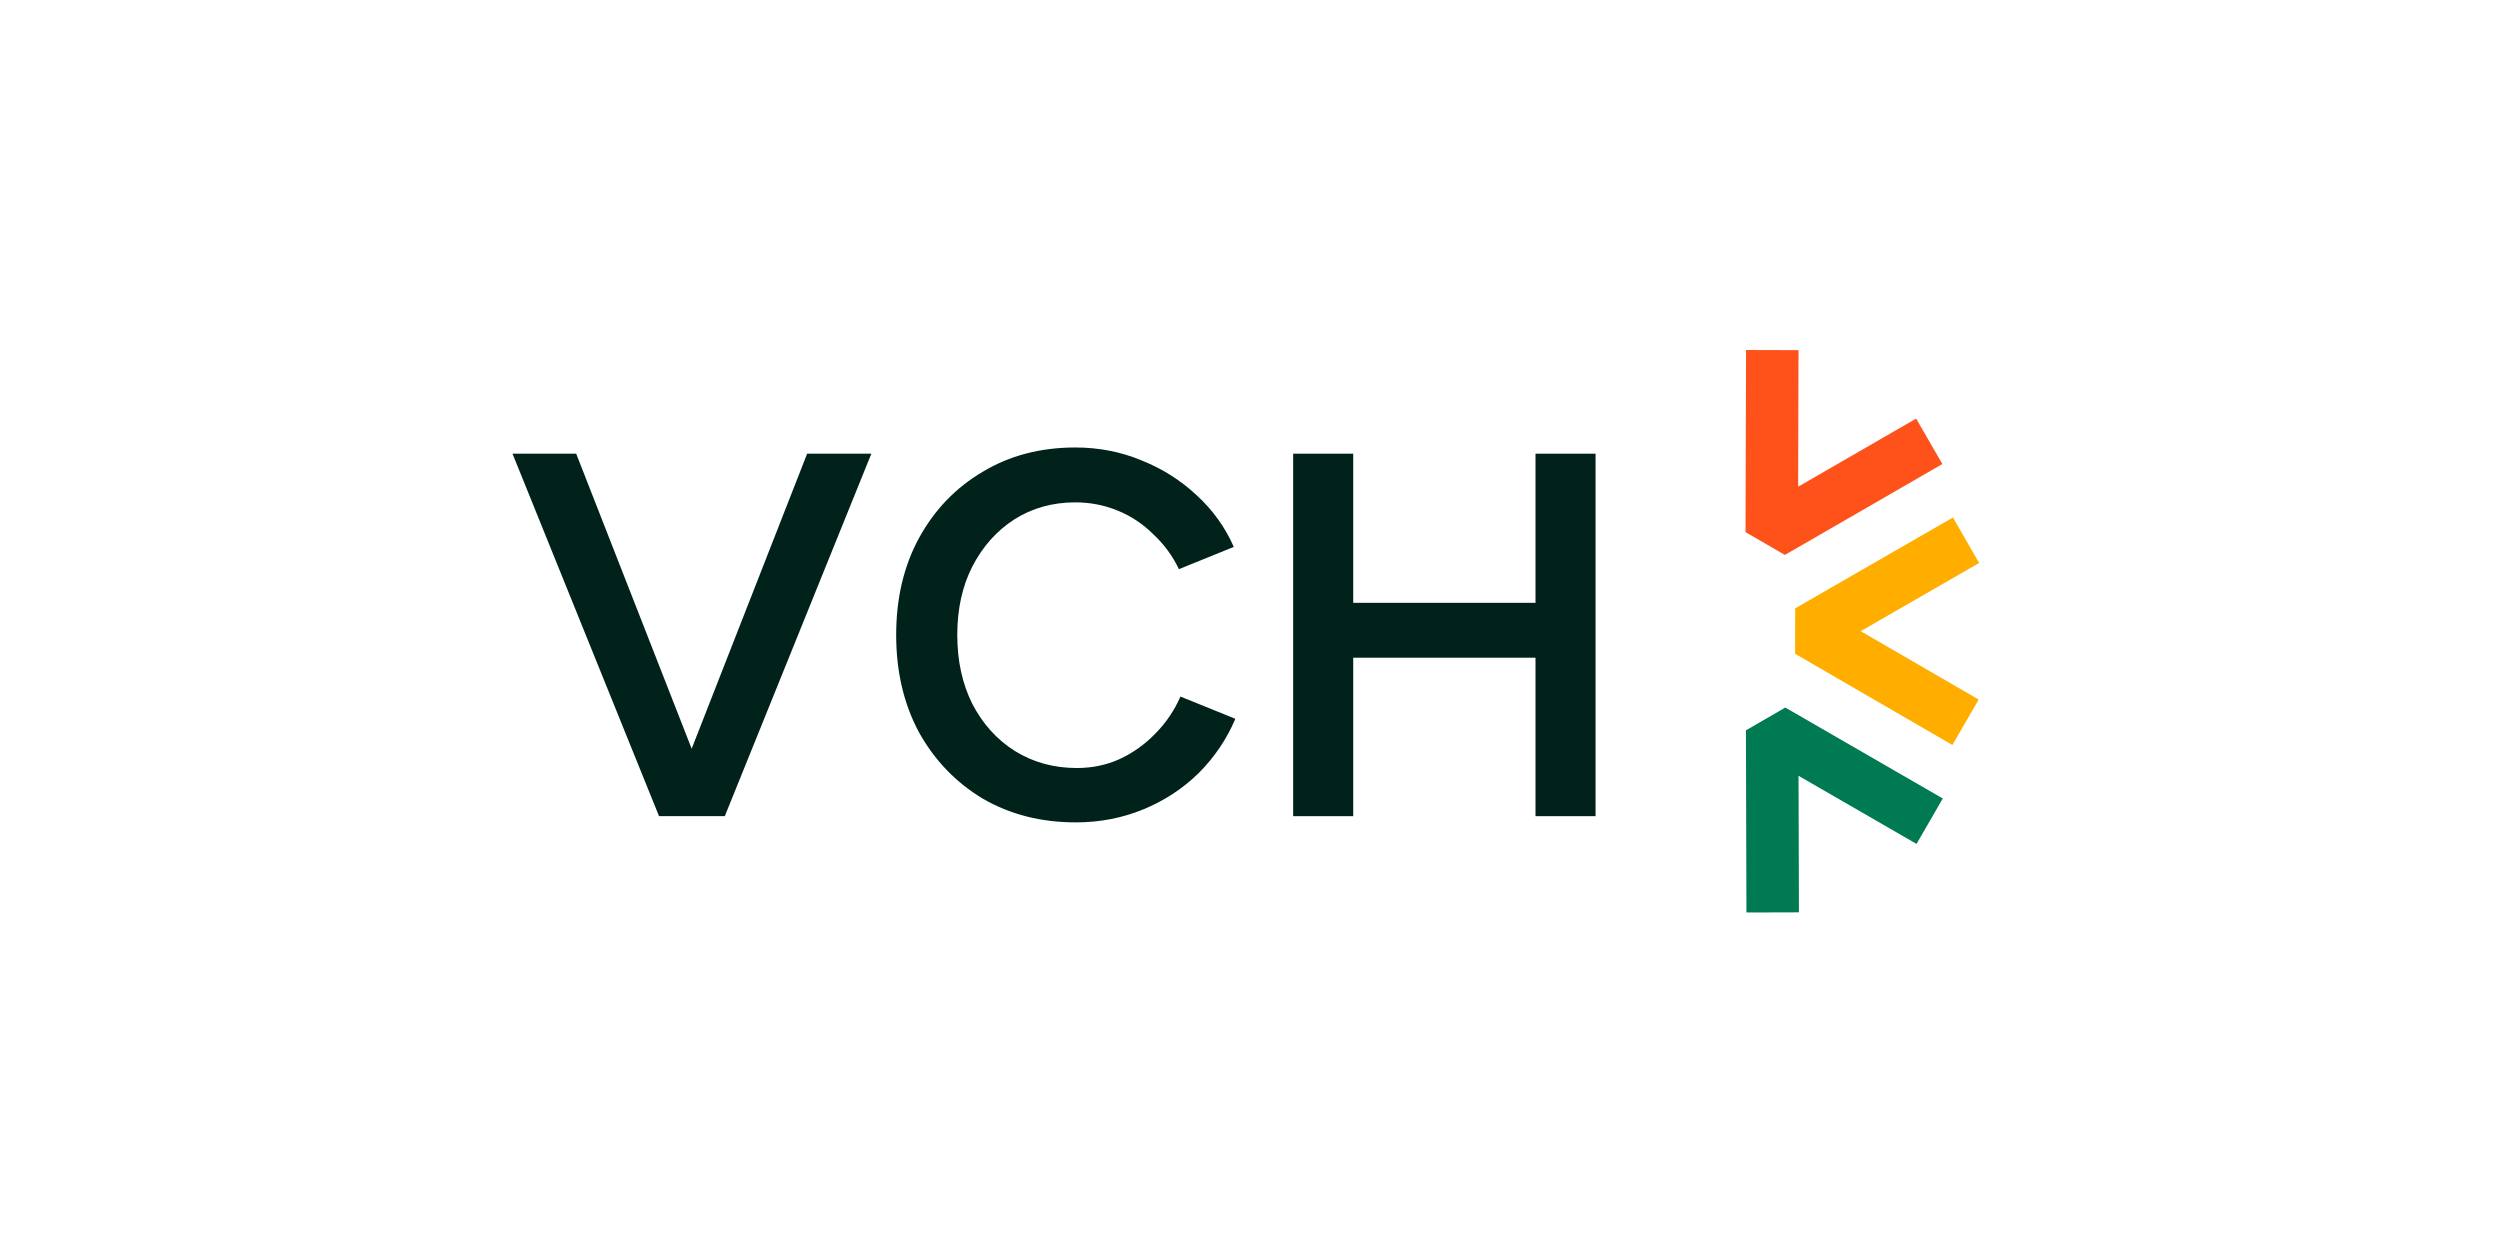
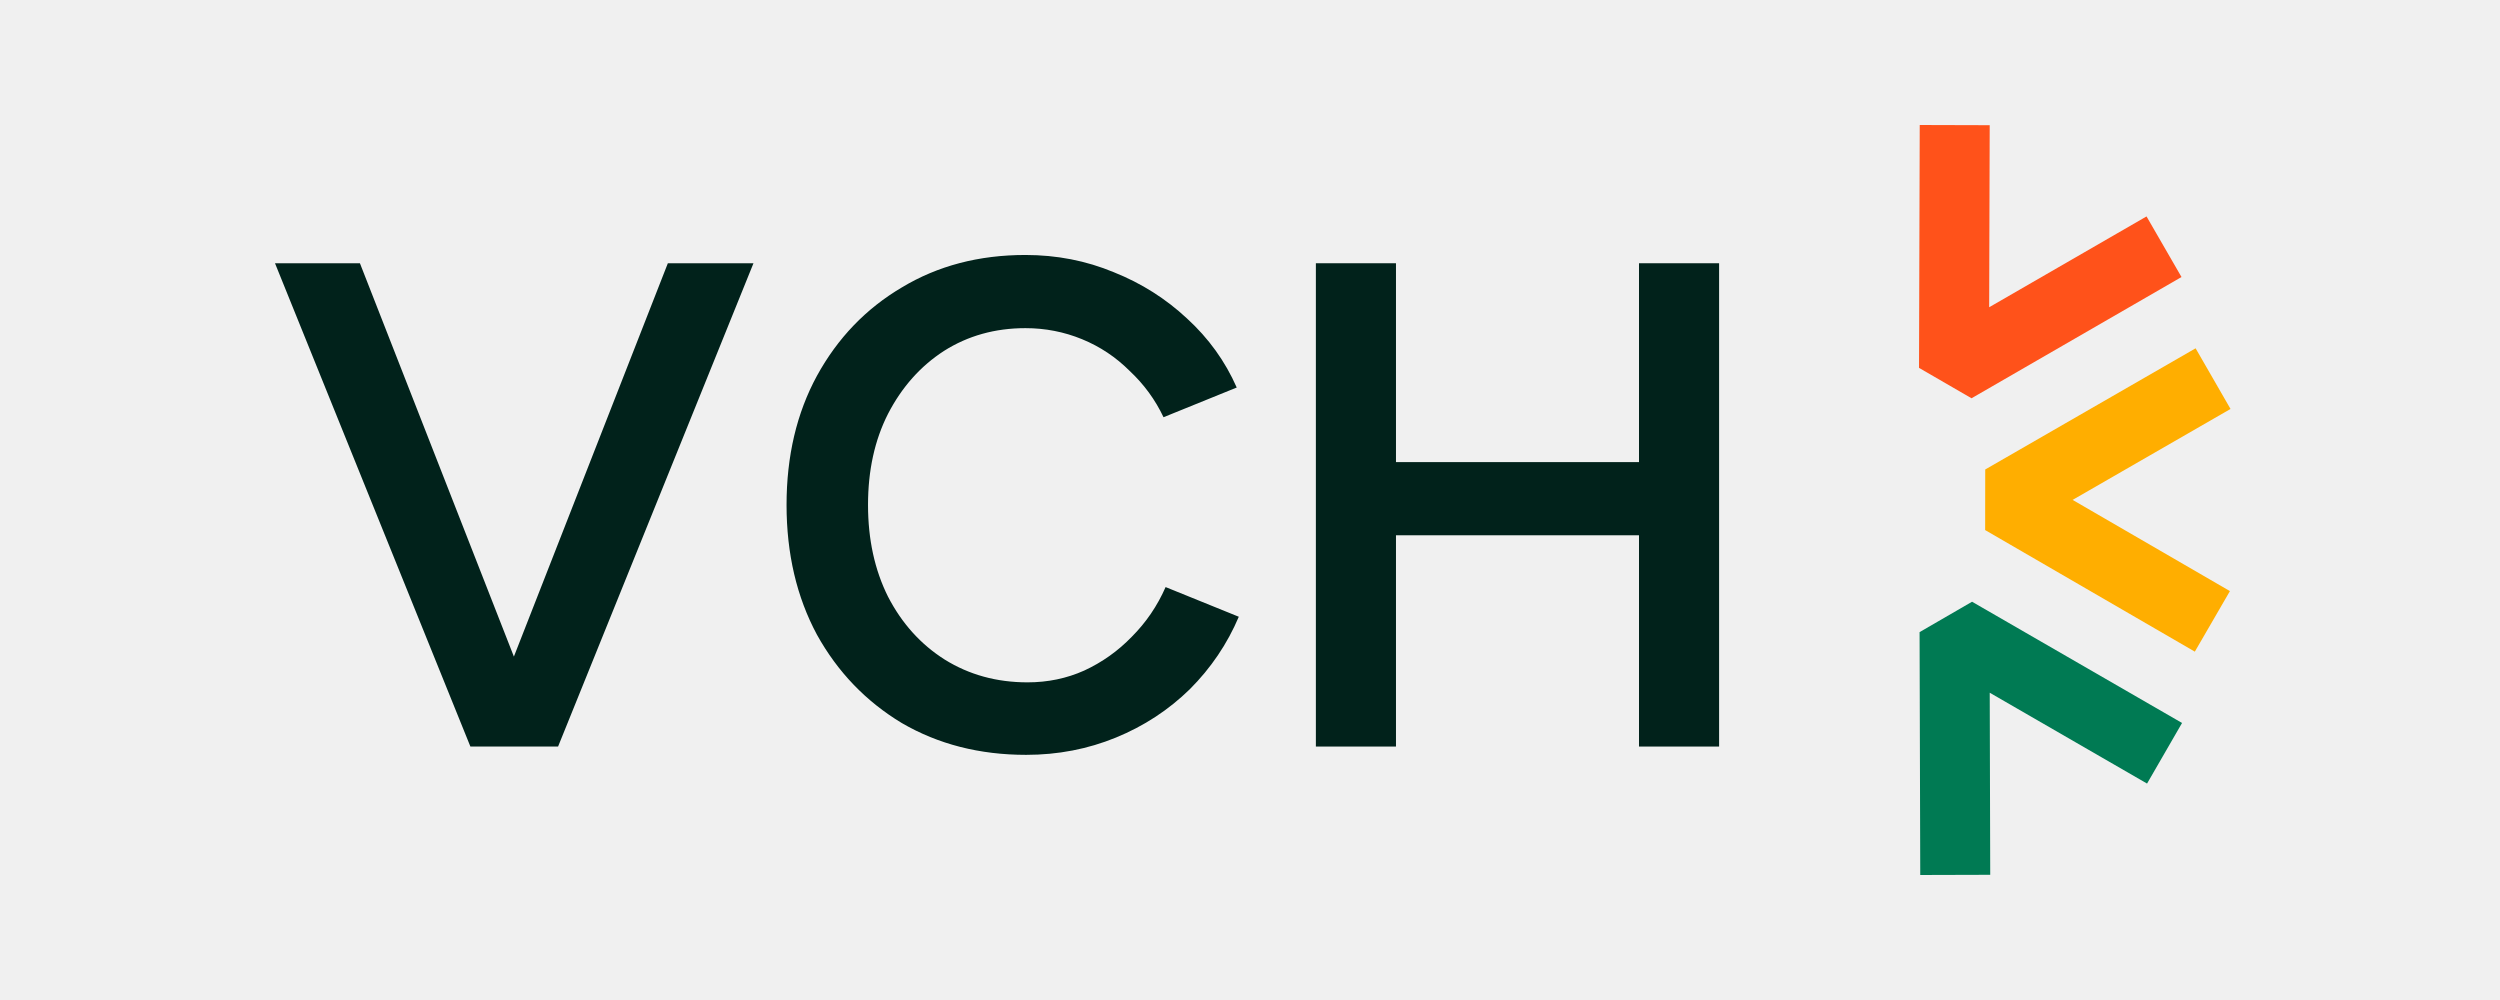
- <svg xmlns="http://www.w3.org/2000/svg" width="200" height="100" viewBox="0 0 200 100" fill="none">
-   <rect width="200" height="100" fill="white" />
-   <path d="M122.84 65.293V36.295H127.645V65.293H122.84ZM103.453 65.293V36.295H108.258V65.293H103.453ZM107.222 52.617V48.226H124.787V52.617H107.222Z" fill="#01221B" />
-   <path d="M86.069 65.79C83.279 65.79 80.794 65.155 78.612 63.885C76.458 62.587 74.759 60.819 73.517 58.582C72.301 56.318 71.694 53.722 71.694 50.794C71.694 47.867 72.301 45.285 73.517 43.048C74.759 40.783 76.458 39.016 78.612 37.745C80.766 36.447 83.238 35.798 86.027 35.798C87.905 35.798 89.672 36.143 91.33 36.834C92.987 37.497 94.45 38.422 95.721 39.609C97.019 40.797 98.013 42.178 98.703 43.752L94.312 45.533C93.815 44.484 93.138 43.559 92.282 42.758C91.454 41.929 90.501 41.294 89.424 40.852C88.347 40.41 87.215 40.189 86.027 40.189C84.204 40.189 82.575 40.645 81.139 41.556C79.73 42.468 78.612 43.724 77.783 45.326C76.983 46.9 76.582 48.723 76.582 50.794C76.582 52.865 76.983 54.702 77.783 56.304C78.612 57.906 79.744 59.162 81.18 60.074C82.644 60.985 84.301 61.441 86.151 61.441C87.367 61.441 88.499 61.206 89.548 60.736C90.625 60.239 91.578 59.563 92.407 58.706C93.263 57.85 93.939 56.856 94.436 55.724L98.828 57.505C98.137 59.135 97.157 60.584 95.886 61.855C94.616 63.098 93.138 64.064 91.454 64.755C89.769 65.445 87.974 65.79 86.069 65.79Z" fill="#01221B" />
-   <path d="M53.221 65.293L64.571 36.295H69.708L57.984 65.293H53.221ZM52.723 65.293L41 36.295H46.095L57.446 65.293H52.723Z" fill="#01221B" />
-   <path fill-rule="evenodd" clip-rule="evenodd" d="M139.642 42.572L139.683 28L143.882 28.012L143.851 38.936L153.291 33.486L155.39 37.122L142.791 44.396L139.642 42.572Z" fill="#FF521A" />
-   <path fill-rule="evenodd" clip-rule="evenodd" d="M143.614 48.669L156.236 41.398L158.332 45.037L148.857 50.494L158.296 55.966L156.19 59.599L143.608 52.304L143.614 48.669Z" fill="#FFAE00" />
-   <path fill-rule="evenodd" clip-rule="evenodd" d="M139.674 58.428L139.715 73L143.914 72.988L143.883 62.064L153.323 67.514L155.422 63.878L142.823 56.604L139.674 58.428Z" fill="#007A53" />
+ <svg xmlns="http://www.w3.org/2000/svg" width="100" height="40" viewBox="0 0 100 40" fill="none">
+   <path d="M65.56 29.862V10.53H68.764V29.862H65.56ZM52.635 29.862V10.53H55.839V29.862H52.635ZM55.148 21.411V18.484H66.858V21.411H55.148Z" fill="#01221B" />
+   <path d="M41.045 30.194C39.186 30.194 37.529 29.77 36.074 28.923C34.638 28.058 33.506 26.88 32.678 25.388C31.867 23.878 31.462 22.148 31.462 20.196C31.462 18.244 31.867 16.523 32.678 15.032C33.506 13.522 34.638 12.344 36.074 11.497C37.511 10.631 39.158 10.199 41.018 10.199C42.27 10.199 43.448 10.429 44.553 10.889C45.658 11.331 46.633 11.948 47.48 12.739C48.346 13.531 49.008 14.452 49.469 15.501L46.541 16.689C46.21 15.989 45.759 15.372 45.188 14.838C44.636 14.286 44.001 13.863 43.282 13.568C42.564 13.274 41.81 13.126 41.018 13.126C39.803 13.126 38.717 13.43 37.759 14.037C36.82 14.645 36.074 15.483 35.522 16.551C34.988 17.6 34.721 18.815 34.721 20.196C34.721 21.577 34.988 22.801 35.522 23.869C36.074 24.937 36.829 25.775 37.787 26.382C38.763 26.99 39.867 27.294 41.101 27.294C41.911 27.294 42.666 27.137 43.365 26.824C44.083 26.493 44.719 26.042 45.271 25.471C45.842 24.9 46.293 24.237 46.624 23.483L49.552 24.67C49.091 25.756 48.438 26.723 47.591 27.57C46.744 28.398 45.759 29.043 44.636 29.503C43.513 29.963 42.316 30.194 41.045 30.194Z" fill="#01221B" />
+   <path d="M19.147 29.862L26.714 10.53H30.139L22.323 29.862H19.147ZM18.816 29.862L11 10.53H14.397L21.964 29.862H18.816Z" fill="#01221B" />
+   <path fill-rule="evenodd" clip-rule="evenodd" d="M76.761 14.715L76.789 5L79.588 5.008L79.567 12.29L85.861 8.657L87.26 11.081L78.861 15.931L76.761 14.715Z" fill="#FF521A" />
+   <path fill-rule="evenodd" clip-rule="evenodd" d="M79.409 18.779L87.824 13.932L89.221 16.358L82.905 19.996L89.197 23.644L87.793 26.066L79.406 21.203L79.409 18.779Z" fill="#FFAE00" />
+   <path fill-rule="evenodd" clip-rule="evenodd" d="M76.783 25.285L76.81 35L79.609 34.992L79.589 27.709L85.882 31.343L87.282 28.919L78.882 24.069L76.783 25.285Z" fill="#007A53" />
</svg>
